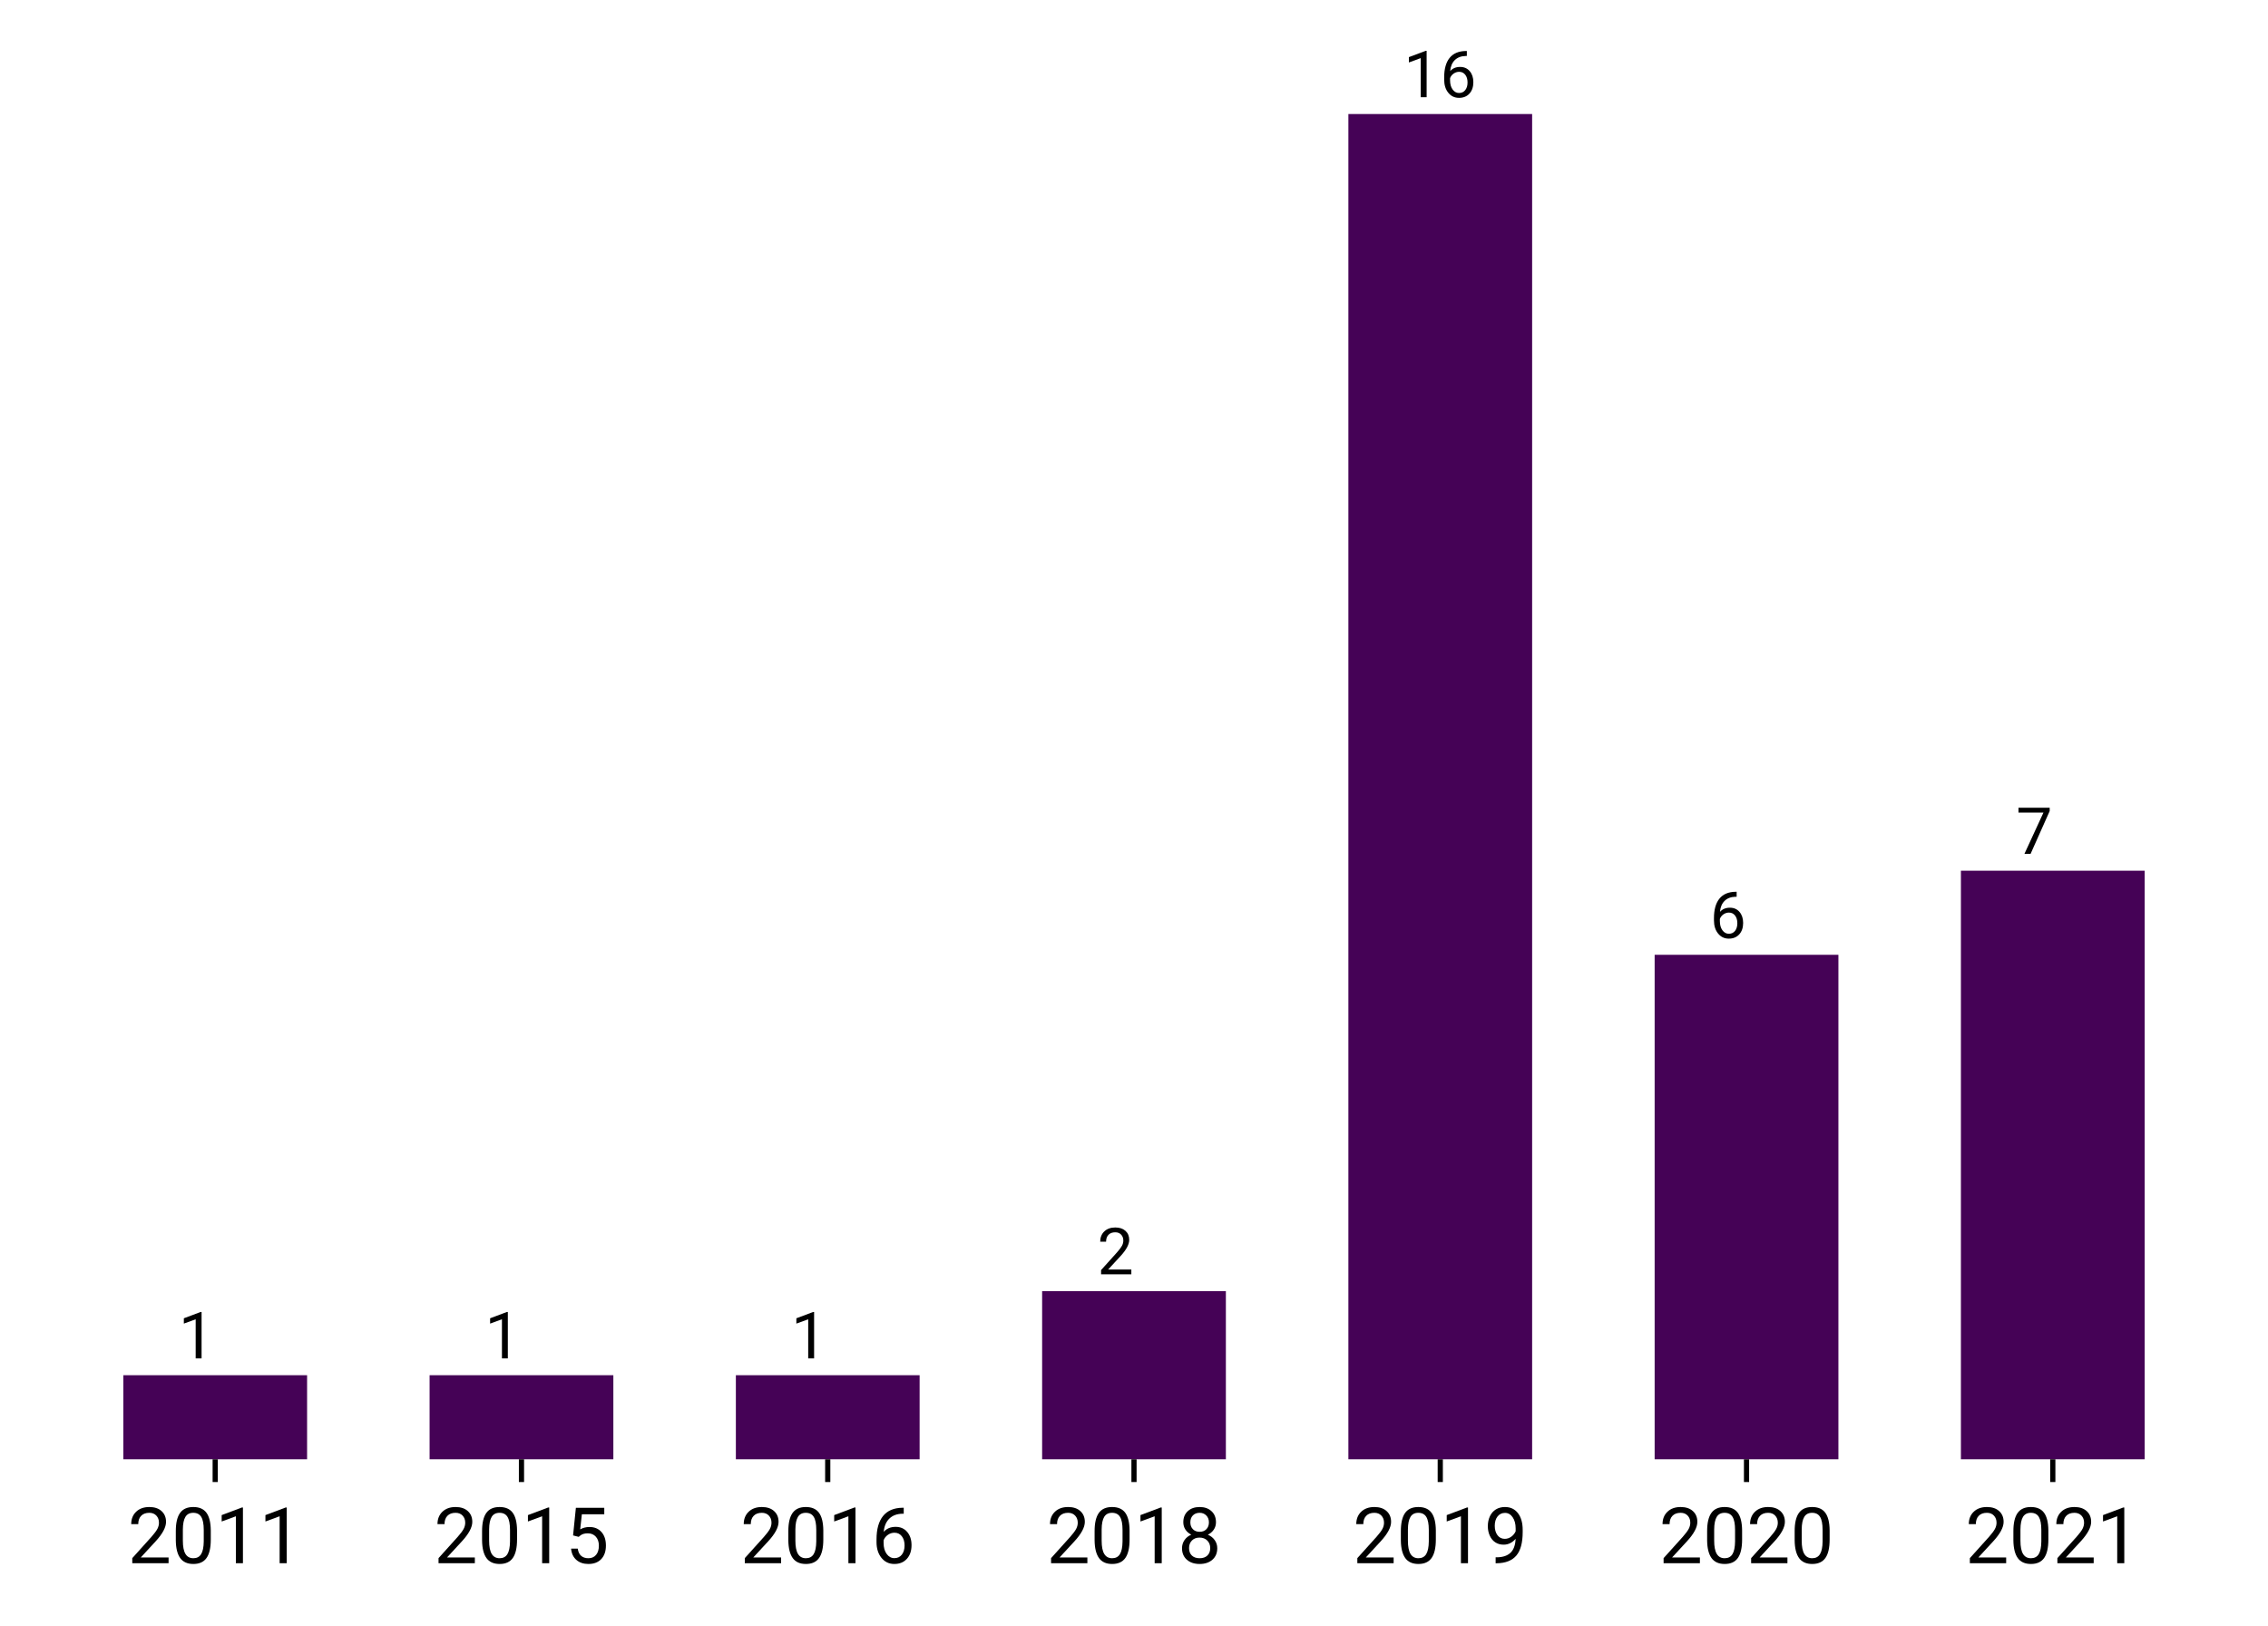
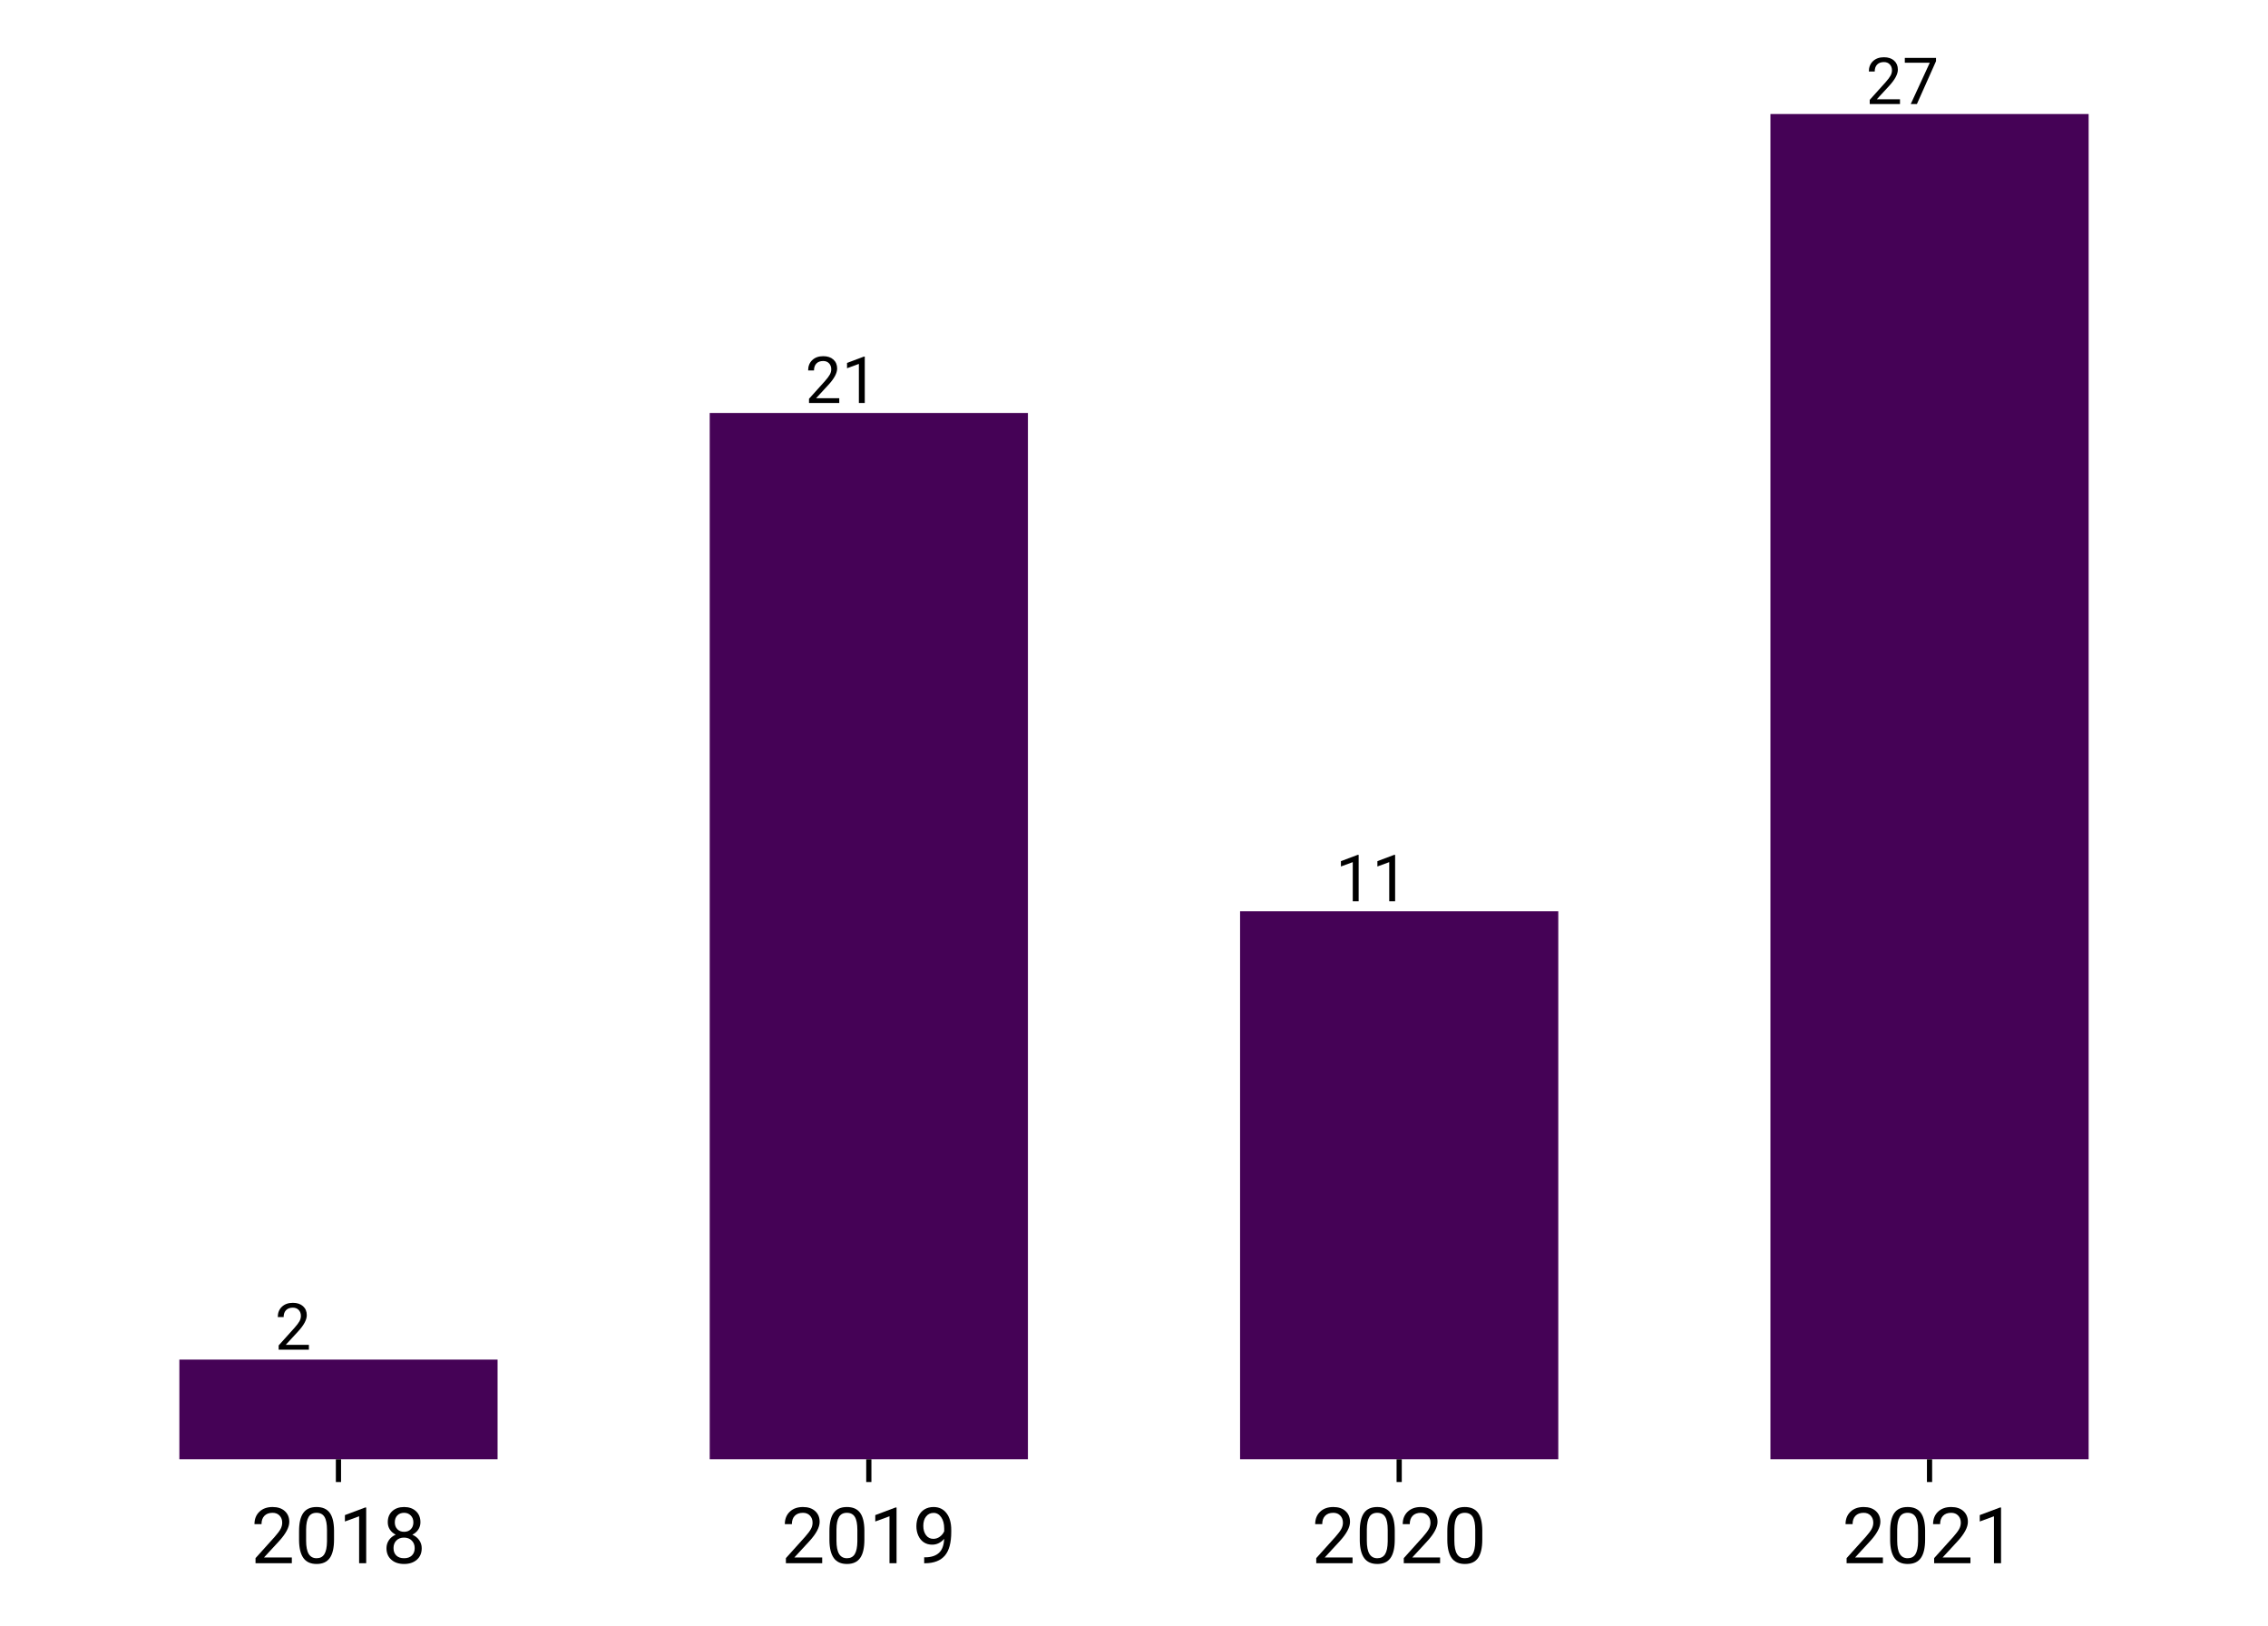
<svg xmlns="http://www.w3.org/2000/svg" xmlns:xlink="http://www.w3.org/1999/xlink" height="250.278pt" version="1.1" viewBox="0 0 349.2 250.278" width="349.2pt">
  <defs>
    <style type="text/css">*{stroke-linecap:butt;stroke-linejoin:round;}</style>
  </defs>
  <g id="figure_1">
    <g id="patch_1">
      <path d="M 0 250.278  L 349.2 250.278  L 349.2 0  L 0 0  z " style="fill:none;" />
    </g>
    <g id="axes_1">
      <g id="patch_2">
-         <path clip-path="url(#p5a2108f141)" d="M 18.989 224.64  L 47.282 224.64  L 47.282 211.697  L 18.989 211.697  z " style="fill:#450256;" />
+         <path clip-path="url(#p549f75c32a)" d="M 27.615 224.64  L 76.61 224.64  L 76.61 209.3  L 27.615 209.3  z " style="fill:#450256;" />
      </g>
      <g id="patch_3">
-         <path clip-path="url(#p5a2108f141)" d="M 66.144 224.64  L 94.437 224.64  L 94.437 211.697  L 66.144 211.697  z " style="fill:#450256;" />
+         <path clip-path="url(#p549f75c32a)" d="M 109.273 224.64  L 158.268 224.64  L 158.268 63.573  L 109.273 63.573  z " style="fill:#450256;" />
      </g>
      <g id="patch_4">
-         <path clip-path="url(#p5a2108f141)" d="M 113.299 224.64  L 141.592 224.64  L 141.592 211.697  L 113.299 211.697  z " style="fill:#450256;" />
+         <path clip-path="url(#p549f75c32a)" d="M 190.932 224.64  L 239.927 224.64  L 239.927 140.272  L 190.932 140.272  z " style="fill:#450256;" />
      </g>
      <g id="patch_5">
-         <path clip-path="url(#p5a2108f141)" d="M 160.454 224.64  L 188.746 224.64  L 188.746 198.754  L 160.454 198.754  z " style="fill:#450256;" />
-       </g>
-       <g id="patch_6">
-         <path clip-path="url(#p5a2108f141)" d="M 207.608 224.64  L 235.901 224.64  L 235.901 17.554  L 207.608 17.554  z " style="fill:#450256;" />
-       </g>
-       <g id="patch_7">
-         <path clip-path="url(#p5a2108f141)" d="M 254.763 224.64  L 283.056 224.64  L 283.056 146.983  L 254.763 146.983  z " style="fill:#450256;" />
-       </g>
-       <g id="patch_8">
-         <path clip-path="url(#p5a2108f141)" d="M 301.918 224.64  L 330.211 224.64  L 330.211 134.04  L 301.918 134.04  z " style="fill:#450256;" />
+         <path clip-path="url(#p549f75c32a)" d="M 272.59 224.64  L 321.585 224.64  L 321.585 17.554  L 272.59 17.554  z " style="fill:#450256;" />
      </g>
      <g id="matplotlib.axis_1">
        <g id="xtick_1">
          <g id="line2d_1">
            <defs>
-               <path d="M 0 0  L 0 3.5  " id="m82466ce0c2" style="stroke:#000000;stroke-width:0.8;" />
+               <path d="M 0 0  L 0 3.5  " id="mfc44641f2c" style="stroke:#000000;stroke-width:0.8;" />
            </defs>
            <g>
-               <use style="stroke:#000000;stroke-width:0.8;" x="33.135" xlink:href="#m82466ce0c2" y="224.64" />
+               <use style="stroke:#000000;stroke-width:0.8;" x="52.112" xlink:href="#mfc44641f2c" y="224.64" />
            </g>
          </g>
          <g id="text_1">
-             <g transform="translate(19.65771 240.64)scale(0.12 -0.12)">
+             <g transform="translate(38.6347 240.64)scale(0.12 -0.12)">
              <defs>
                <path d="M 52.484 0  L 5.906 0  L 5.906 6.5  L 30.516 33.844  Q 35.984 40.047 38.062 43.922  Q 40.141 47.797 40.141 51.953  Q 40.141 57.516 36.766 61.078  Q 33.406 64.656 27.781 64.656  Q 21.047 64.656 17.312 60.812  Q 13.578 56.984 13.578 50.141  L 4.547 50.141  Q 4.547 59.969 10.859 66.016  Q 17.188 72.078 27.781 72.078  Q 37.703 72.078 43.453 66.875  Q 49.219 61.672 49.219 53.031  Q 49.219 42.531 35.844 28.031  L 16.797 7.375  L 52.484 7.375  z " id="Roboto-Regular-50" />
                <path d="M 50.484 30.328  Q 50.484 14.453 45.062 6.734  Q 39.656 -0.984 28.125 -0.984  Q 16.75 -0.984 11.281 6.562  Q 5.812 14.109 5.609 29.109  L 5.609 41.156  Q 5.609 56.844 11.031 64.453  Q 16.453 72.078 28.031 72.078  Q 39.5 72.078 44.922 64.719  Q 50.344 57.375 50.484 42.047  z M 41.453 42.672  Q 41.453 54.156 38.234 59.406  Q 35.016 64.656 28.031 64.656  Q 21.094 64.656 17.922 59.422  Q 14.75 54.203 14.656 43.359  L 14.656 28.906  Q 14.656 17.391 18 11.891  Q 21.344 6.391 28.125 6.391  Q 34.812 6.391 38.062 11.562  Q 41.312 16.75 41.453 27.875  z " id="Roboto-Regular-48" />
                <path d="M 35.594 0  L 26.516 0  L 26.516 60.203  L 8.297 53.516  L 8.297 61.719  L 34.188 71.438  L 35.594 71.438  z " id="Roboto-Regular-49" />
-               </defs>
-               <use xlink:href="#Roboto-Regular-50" />
-               <use x="56.152" xlink:href="#Roboto-Regular-48" />
-               <use x="112.305" xlink:href="#Roboto-Regular-49" />
-               <use x="168.457" xlink:href="#Roboto-Regular-49" />
-             </g>
-           </g>
-         </g>
-         <g id="xtick_2">
-           <g id="line2d_2">
-             <g>
-               <use style="stroke:#000000;stroke-width:0.8;" x="80.29" xlink:href="#m82466ce0c2" y="224.64" />
-             </g>
-           </g>
-           <g id="text_2">
-             <g transform="translate(66.81264 240.64)scale(0.12 -0.12)">
-               <defs>
-                 <path d="M 10.062 35.641  L 13.672 71.094  L 50.094 71.094  L 50.094 62.75  L 21.344 62.75  L 19.188 43.359  Q 24.422 46.438 31.062 46.438  Q 40.766 46.438 46.484 40.016  Q 52.203 33.594 52.203 22.656  Q 52.203 11.672 46.266 5.344  Q 40.328 -0.984 29.688 -0.984  Q 20.266 -0.984 14.297 4.234  Q 8.344 9.469 7.516 18.703  L 16.062 18.703  Q 16.891 12.594 20.406 9.484  Q 23.922 6.391 29.688 6.391  Q 35.984 6.391 39.578 10.688  Q 43.172 14.984 43.172 22.562  Q 43.172 29.688 39.281 34  Q 35.406 38.328 28.953 38.328  Q 23.047 38.328 19.672 35.75  L 17.281 33.797  z " id="Roboto-Regular-53" />
-               </defs>
-               <use xlink:href="#Roboto-Regular-50" />
-               <use x="56.152" xlink:href="#Roboto-Regular-48" />
-               <use x="112.305" xlink:href="#Roboto-Regular-49" />
-               <use x="168.457" xlink:href="#Roboto-Regular-53" />
-             </g>
-           </g>
-         </g>
-         <g id="xtick_3">
-           <g id="line2d_3">
-             <g>
-               <use style="stroke:#000000;stroke-width:0.8;" x="127.445" xlink:href="#m82466ce0c2" y="224.64" />
-             </g>
-           </g>
-           <g id="text_3">
-             <g transform="translate(113.9676 240.64)scale(0.12 -0.12)">
-               <defs>
-                 <path d="M 41.359 71.141  L 41.359 63.484  L 39.703 63.484  Q 29.156 63.281 22.906 57.219  Q 16.656 51.172 15.672 40.188  Q 21.297 46.625 31 46.625  Q 40.281 46.625 45.828 40.078  Q 51.375 33.547 51.375 23.188  Q 51.375 12.203 45.391 5.609  Q 39.406 -0.984 29.344 -0.984  Q 19.141 -0.984 12.797 6.859  Q 6.453 14.703 6.453 27.047  L 6.453 30.516  Q 6.453 50.141 14.812 60.516  Q 23.188 70.906 39.75 71.141  z M 29.5 39.109  Q 24.859 39.109 20.953 36.328  Q 17.047 33.547 15.531 29.344  L 15.531 26.031  Q 15.531 17.234 19.484 11.859  Q 23.438 6.5 29.344 6.5  Q 35.453 6.5 38.938 10.984  Q 42.438 15.484 42.438 22.75  Q 42.438 30.078 38.891 34.594  Q 35.359 39.109 29.5 39.109  z " id="Roboto-Regular-54" />
-               </defs>
-               <use xlink:href="#Roboto-Regular-50" />
-               <use x="56.152" xlink:href="#Roboto-Regular-48" />
-               <use x="112.305" xlink:href="#Roboto-Regular-49" />
-               <use x="168.457" xlink:href="#Roboto-Regular-54" />
-             </g>
-           </g>
-         </g>
-         <g id="xtick_4">
-           <g id="line2d_4">
-             <g>
-               <use style="stroke:#000000;stroke-width:0.8;" x="174.6" xlink:href="#m82466ce0c2" y="224.64" />
-             </g>
-           </g>
-           <g id="text_4">
-             <g transform="translate(161.1225 240.64)scale(0.12 -0.12)">
-               <defs>
                <path d="M 49.031 52.547  Q 49.031 47.219 46.219 43.062  Q 43.406 38.922 38.625 36.578  Q 44.188 34.188 47.438 29.594  Q 50.688 25 50.688 19.188  Q 50.688 9.969 44.453 4.484  Q 38.234 -0.984 28.078 -0.984  Q 17.828 -0.984 11.641 4.516  Q 5.469 10.016 5.469 19.188  Q 5.469 24.953 8.609 29.594  Q 11.766 34.234 17.328 36.625  Q 12.594 38.969 9.859 43.109  Q 7.125 47.266 7.125 52.547  Q 7.125 61.531 12.891 66.797  Q 18.656 72.078 28.078 72.078  Q 37.453 72.078 43.234 66.797  Q 49.031 61.531 49.031 52.547  z M 41.656 19.391  Q 41.656 25.344 37.859 29.094  Q 34.078 32.859 27.969 32.859  Q 21.875 32.859 18.188 29.141  Q 14.5 25.438 14.5 19.375  Q 14.5 13.328 18.094 9.859  Q 21.688 6.391 28.078 6.391  Q 34.422 6.391 38.031 9.875  Q 41.656 13.375 41.656 19.391  z M 28.078 64.656  Q 22.75 64.656 19.453 61.359  Q 16.156 58.062 16.156 52.391  Q 16.156 46.969 19.406 43.625  Q 22.656 40.281 28.078 40.281  Q 33.5 40.281 36.734 43.625  Q 39.984 46.969 39.984 52.391  Q 39.984 57.812 36.609 61.234  Q 33.25 64.656 28.078 64.656  z " id="Roboto-Regular-56" />
              </defs>
              <use xlink:href="#Roboto-Regular-50" />
              <use x="56.152" xlink:href="#Roboto-Regular-48" />
              <use x="112.305" xlink:href="#Roboto-Regular-49" />
              <use x="168.457" xlink:href="#Roboto-Regular-56" />
            </g>
          </g>
        </g>
-         <g id="xtick_5">
-           <g id="line2d_5">
+         <g id="xtick_2">
+           <g id="line2d_2">
            <g>
-               <use style="stroke:#000000;stroke-width:0.8;" x="221.755" xlink:href="#m82466ce0c2" y="224.64" />
+               <use style="stroke:#000000;stroke-width:0.8;" x="133.771" xlink:href="#mfc44641f2c" y="224.64" />
            </g>
          </g>
-           <g id="text_5">
-             <g transform="translate(208.2774 240.64)scale(0.12 -0.12)">
+           <g id="text_2">
+             <g transform="translate(120.2932 240.64)scale(0.12 -0.12)">
              <defs>
                <path d="M 40.531 31.25  Q 37.703 27.875 33.766 25.828  Q 29.828 23.781 25.141 23.781  Q 19 23.781 14.422 26.797  Q 9.859 29.828 7.375 35.328  Q 4.891 40.828 4.891 47.469  Q 4.891 54.594 7.594 60.297  Q 10.297 66.016 15.281 69.047  Q 20.266 72.078 26.906 72.078  Q 37.453 72.078 43.531 64.188  Q 49.609 56.297 49.609 42.672  L 49.609 40.047  Q 49.609 19.281 41.406 9.734  Q 33.203 0.203 16.656 -0.047  L 14.891 -0.047  L 14.891 7.562  L 16.797 7.562  Q 27.984 7.766 33.984 13.406  Q 39.984 19.047 40.531 31.25  z M 26.609 31.25  Q 31.156 31.25 34.984 34.031  Q 38.812 36.812 40.578 40.922  L 40.578 44.531  Q 40.578 53.422 36.719 58.984  Q 32.859 64.547 26.953 64.547  Q 21 64.547 17.375 59.984  Q 13.766 55.422 13.766 47.953  Q 13.766 40.672 17.25 35.953  Q 20.75 31.25 26.609 31.25  z " id="Roboto-Regular-57" />
              </defs>
              <use xlink:href="#Roboto-Regular-50" />
              <use x="56.152" xlink:href="#Roboto-Regular-48" />
              <use x="112.305" xlink:href="#Roboto-Regular-49" />
              <use x="168.457" xlink:href="#Roboto-Regular-57" />
            </g>
          </g>
        </g>
-         <g id="xtick_6">
-           <g id="line2d_6">
+         <g id="xtick_3">
+           <g id="line2d_3">
            <g>
-               <use style="stroke:#000000;stroke-width:0.8;" x="268.91" xlink:href="#m82466ce0c2" y="224.64" />
+               <use style="stroke:#000000;stroke-width:0.8;" x="215.429" xlink:href="#mfc44641f2c" y="224.64" />
            </g>
          </g>
-           <g id="text_6">
-             <g transform="translate(255.4324 240.64)scale(0.12 -0.12)">
+           <g id="text_3">
+             <g transform="translate(201.9518 240.64)scale(0.12 -0.12)">
              <use xlink:href="#Roboto-Regular-50" />
              <use x="56.152" xlink:href="#Roboto-Regular-48" />
              <use x="112.305" xlink:href="#Roboto-Regular-50" />
              <use x="168.457" xlink:href="#Roboto-Regular-48" />
            </g>
          </g>
        </g>
-         <g id="xtick_7">
-           <g id="line2d_7">
+         <g id="xtick_4">
+           <g id="line2d_4">
            <g>
-               <use style="stroke:#000000;stroke-width:0.8;" x="316.065" xlink:href="#m82466ce0c2" y="224.64" />
+               <use style="stroke:#000000;stroke-width:0.8;" x="297.088" xlink:href="#mfc44641f2c" y="224.64" />
            </g>
          </g>
-           <g id="text_7">
-             <g transform="translate(302.5873 240.64)scale(0.12 -0.12)">
+           <g id="text_4">
+             <g transform="translate(283.6103 240.64)scale(0.12 -0.12)">
              <use xlink:href="#Roboto-Regular-50" />
              <use x="56.152" xlink:href="#Roboto-Regular-48" />
              <use x="112.305" xlink:href="#Roboto-Regular-50" />
              <use x="168.457" xlink:href="#Roboto-Regular-49" />
            </g>
          </g>
        </g>
      </g>
      <g id="matplotlib.axis_2" />
-       <g id="text_8">
-         <g transform="translate(27.47662 209.1086)scale(0.1 -0.1)">
-           <use xlink:href="#Roboto-Regular-49" />
-         </g>
-       </g>
-       <g id="text_9">
-         <g transform="translate(74.63155 209.1086)scale(0.1 -0.1)">
-           <use xlink:href="#Roboto-Regular-49" />
-         </g>
-       </g>
-       <g id="text_10">
-         <g transform="translate(121.7865 209.1086)scale(0.1 -0.1)">
-           <use xlink:href="#Roboto-Regular-49" />
-         </g>
-       </g>
-       <g id="text_11">
-         <g transform="translate(168.9414 196.1657)scale(0.1 -0.1)">
+       <g id="text_5">
+         <g transform="translate(42.31317 207.7663)scale(0.1 -0.1)">
          <use xlink:href="#Roboto-Regular-50" />
        </g>
      </g>
-       <g id="text_12">
-         <g transform="translate(216.0963 14.96571)scale(0.1 -0.1)">
-           <use xlink:href="#Roboto-Regular-49" />
-           <use x="56.152" xlink:href="#Roboto-Regular-54" />
+       <g id="text_6">
+         <g transform="translate(123.9717 62.03936)scale(0.1 -0.1)">
+           <use xlink:href="#Roboto-Regular-50" />
+           <use x="56.152" xlink:href="#Roboto-Regular-49" />
        </g>
      </g>
-       <g id="text_13">
-         <g transform="translate(263.2513 144.3943)scale(0.1 -0.1)">
-           <use xlink:href="#Roboto-Regular-54" />
+       <g id="text_7">
+         <g transform="translate(205.6302 138.7378)scale(0.1 -0.1)">
+           <use xlink:href="#Roboto-Regular-49" />
+           <use x="56.152" xlink:href="#Roboto-Regular-49" />
        </g>
      </g>
-       <g id="text_14">
-         <g transform="translate(310.4062 131.4514)scale(0.1 -0.1)">
+       <g id="text_8">
+         <g transform="translate(287.2888 16.02032)scale(0.1 -0.1)">
          <defs>
            <path d="M 51.812 66.016  L 22.359 0  L 12.891 0  L 42.234 63.672  L 3.766 63.672  L 3.766 71.094  L 51.812 71.094  z " id="Roboto-Regular-55" />
          </defs>
-           <use xlink:href="#Roboto-Regular-55" />
+           <use xlink:href="#Roboto-Regular-50" />
+           <use x="56.152" xlink:href="#Roboto-Regular-55" />
        </g>
      </g>
    </g>
  </g>
  <defs>
-     <clipPath id="p5a2108f141">
+     <clipPath id="p549f75c32a">
      <rect height="217.44" width="334.8" x="7.2" y="7.2" />
    </clipPath>
  </defs>
</svg>
